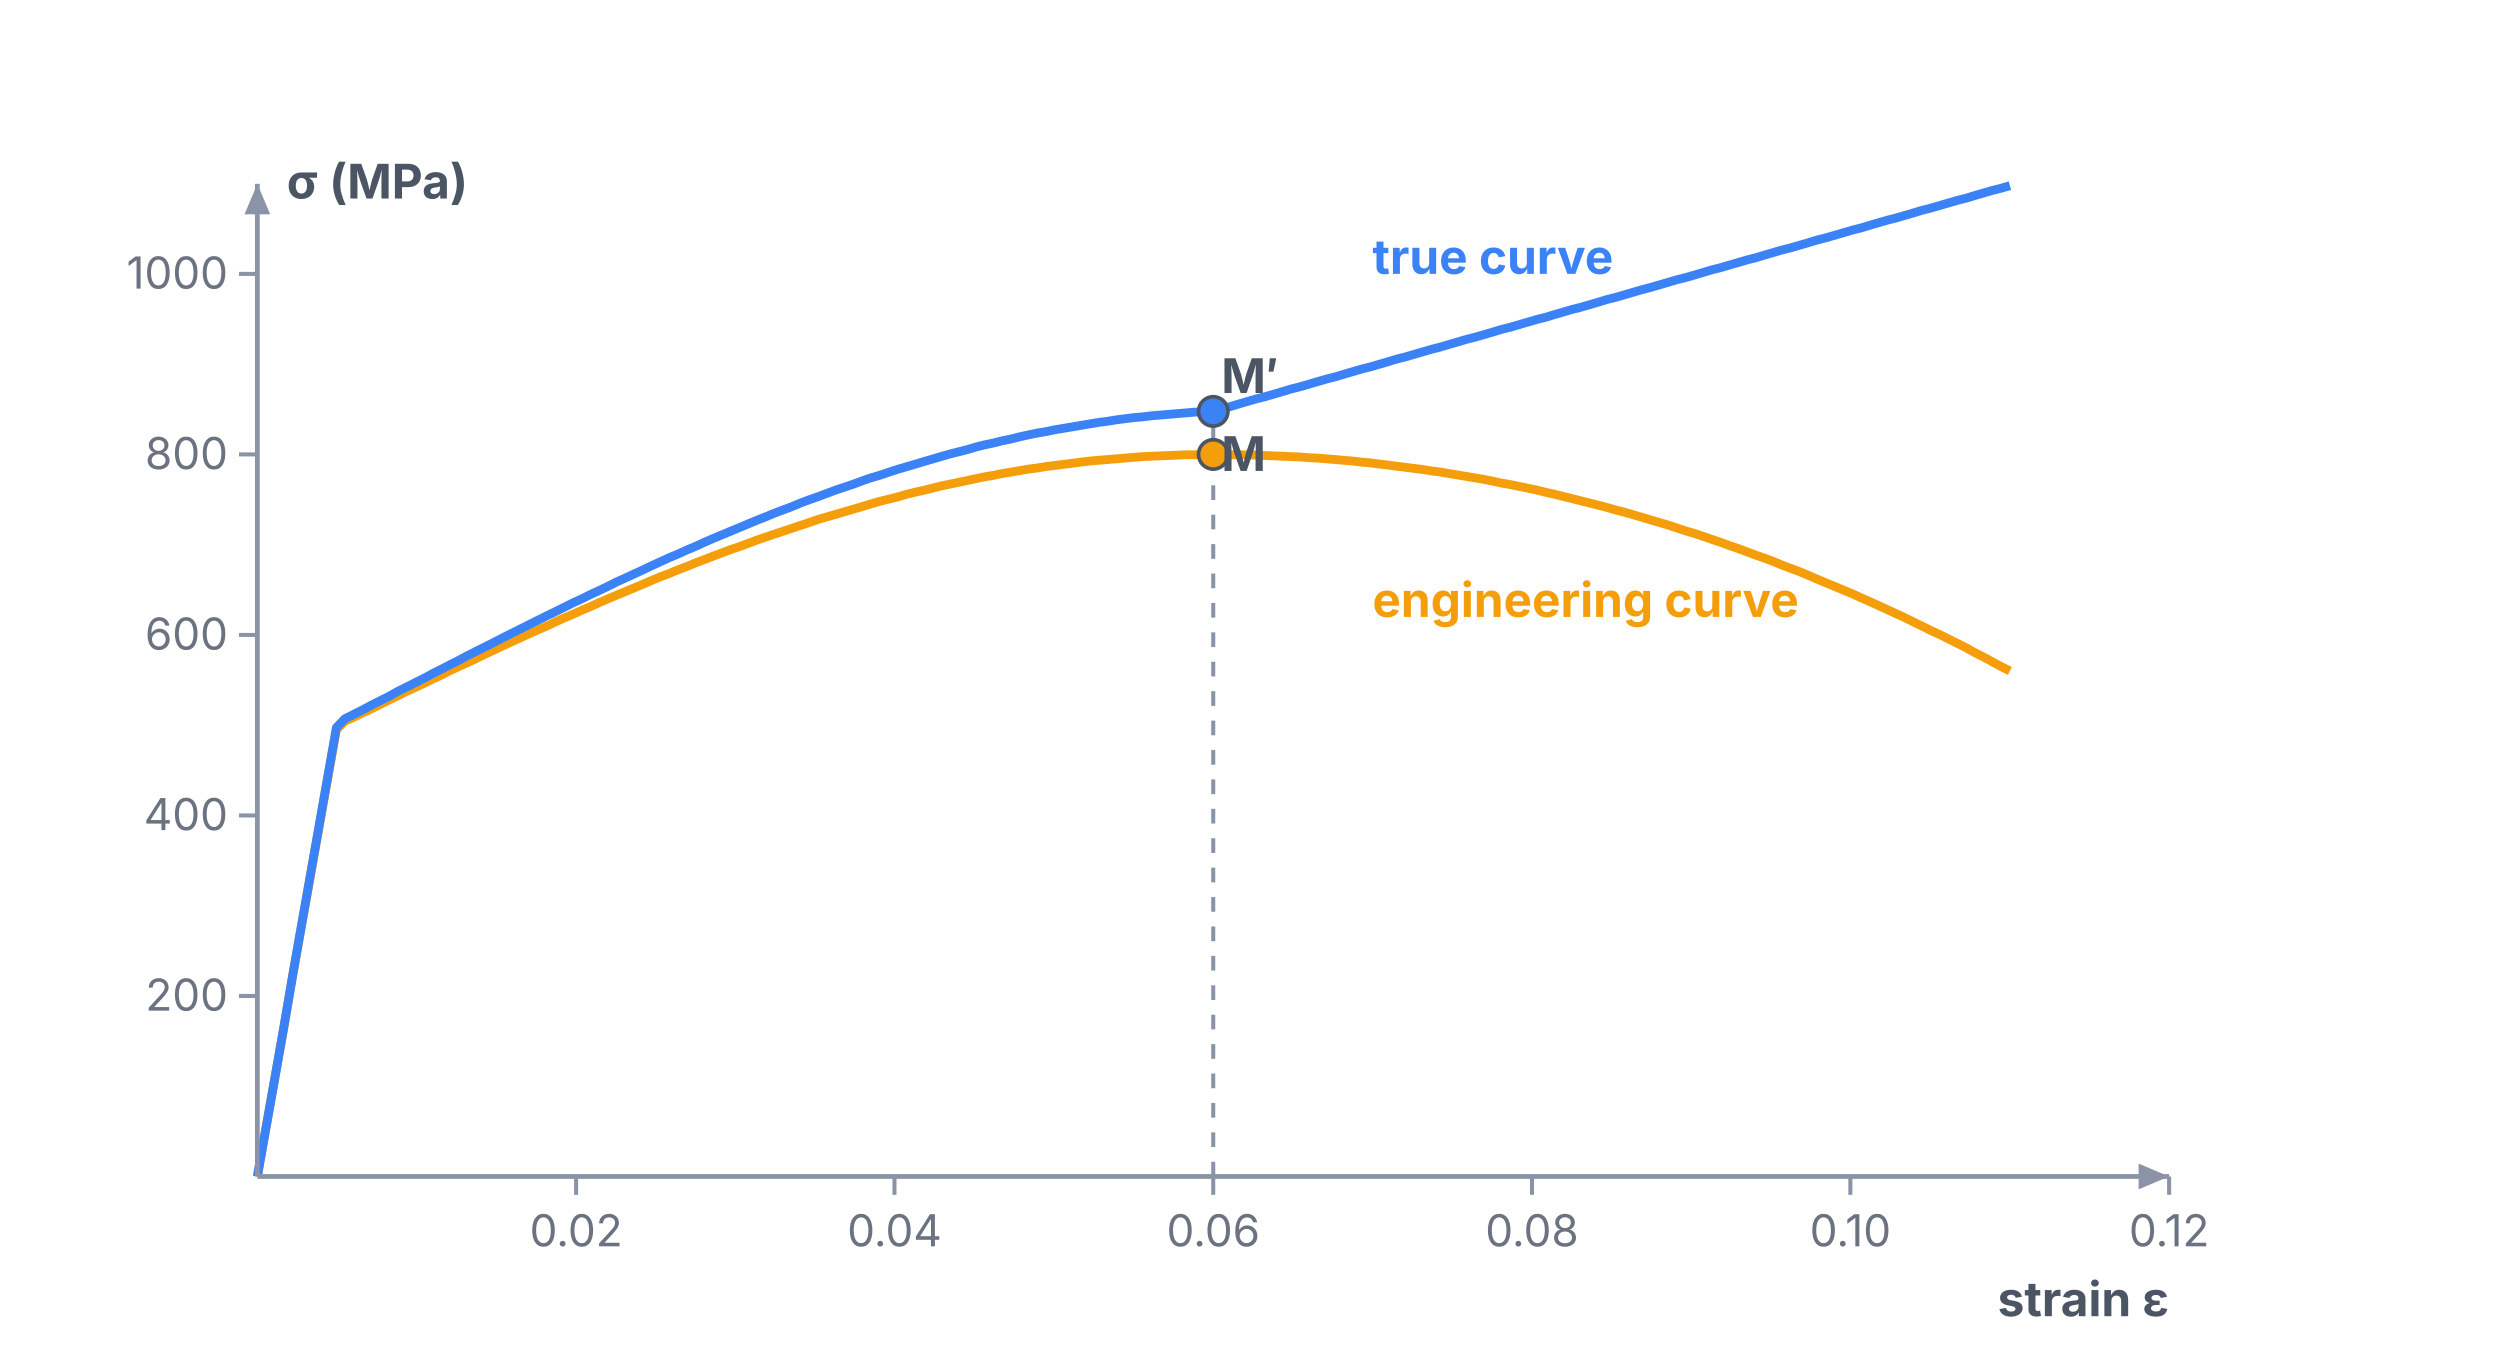
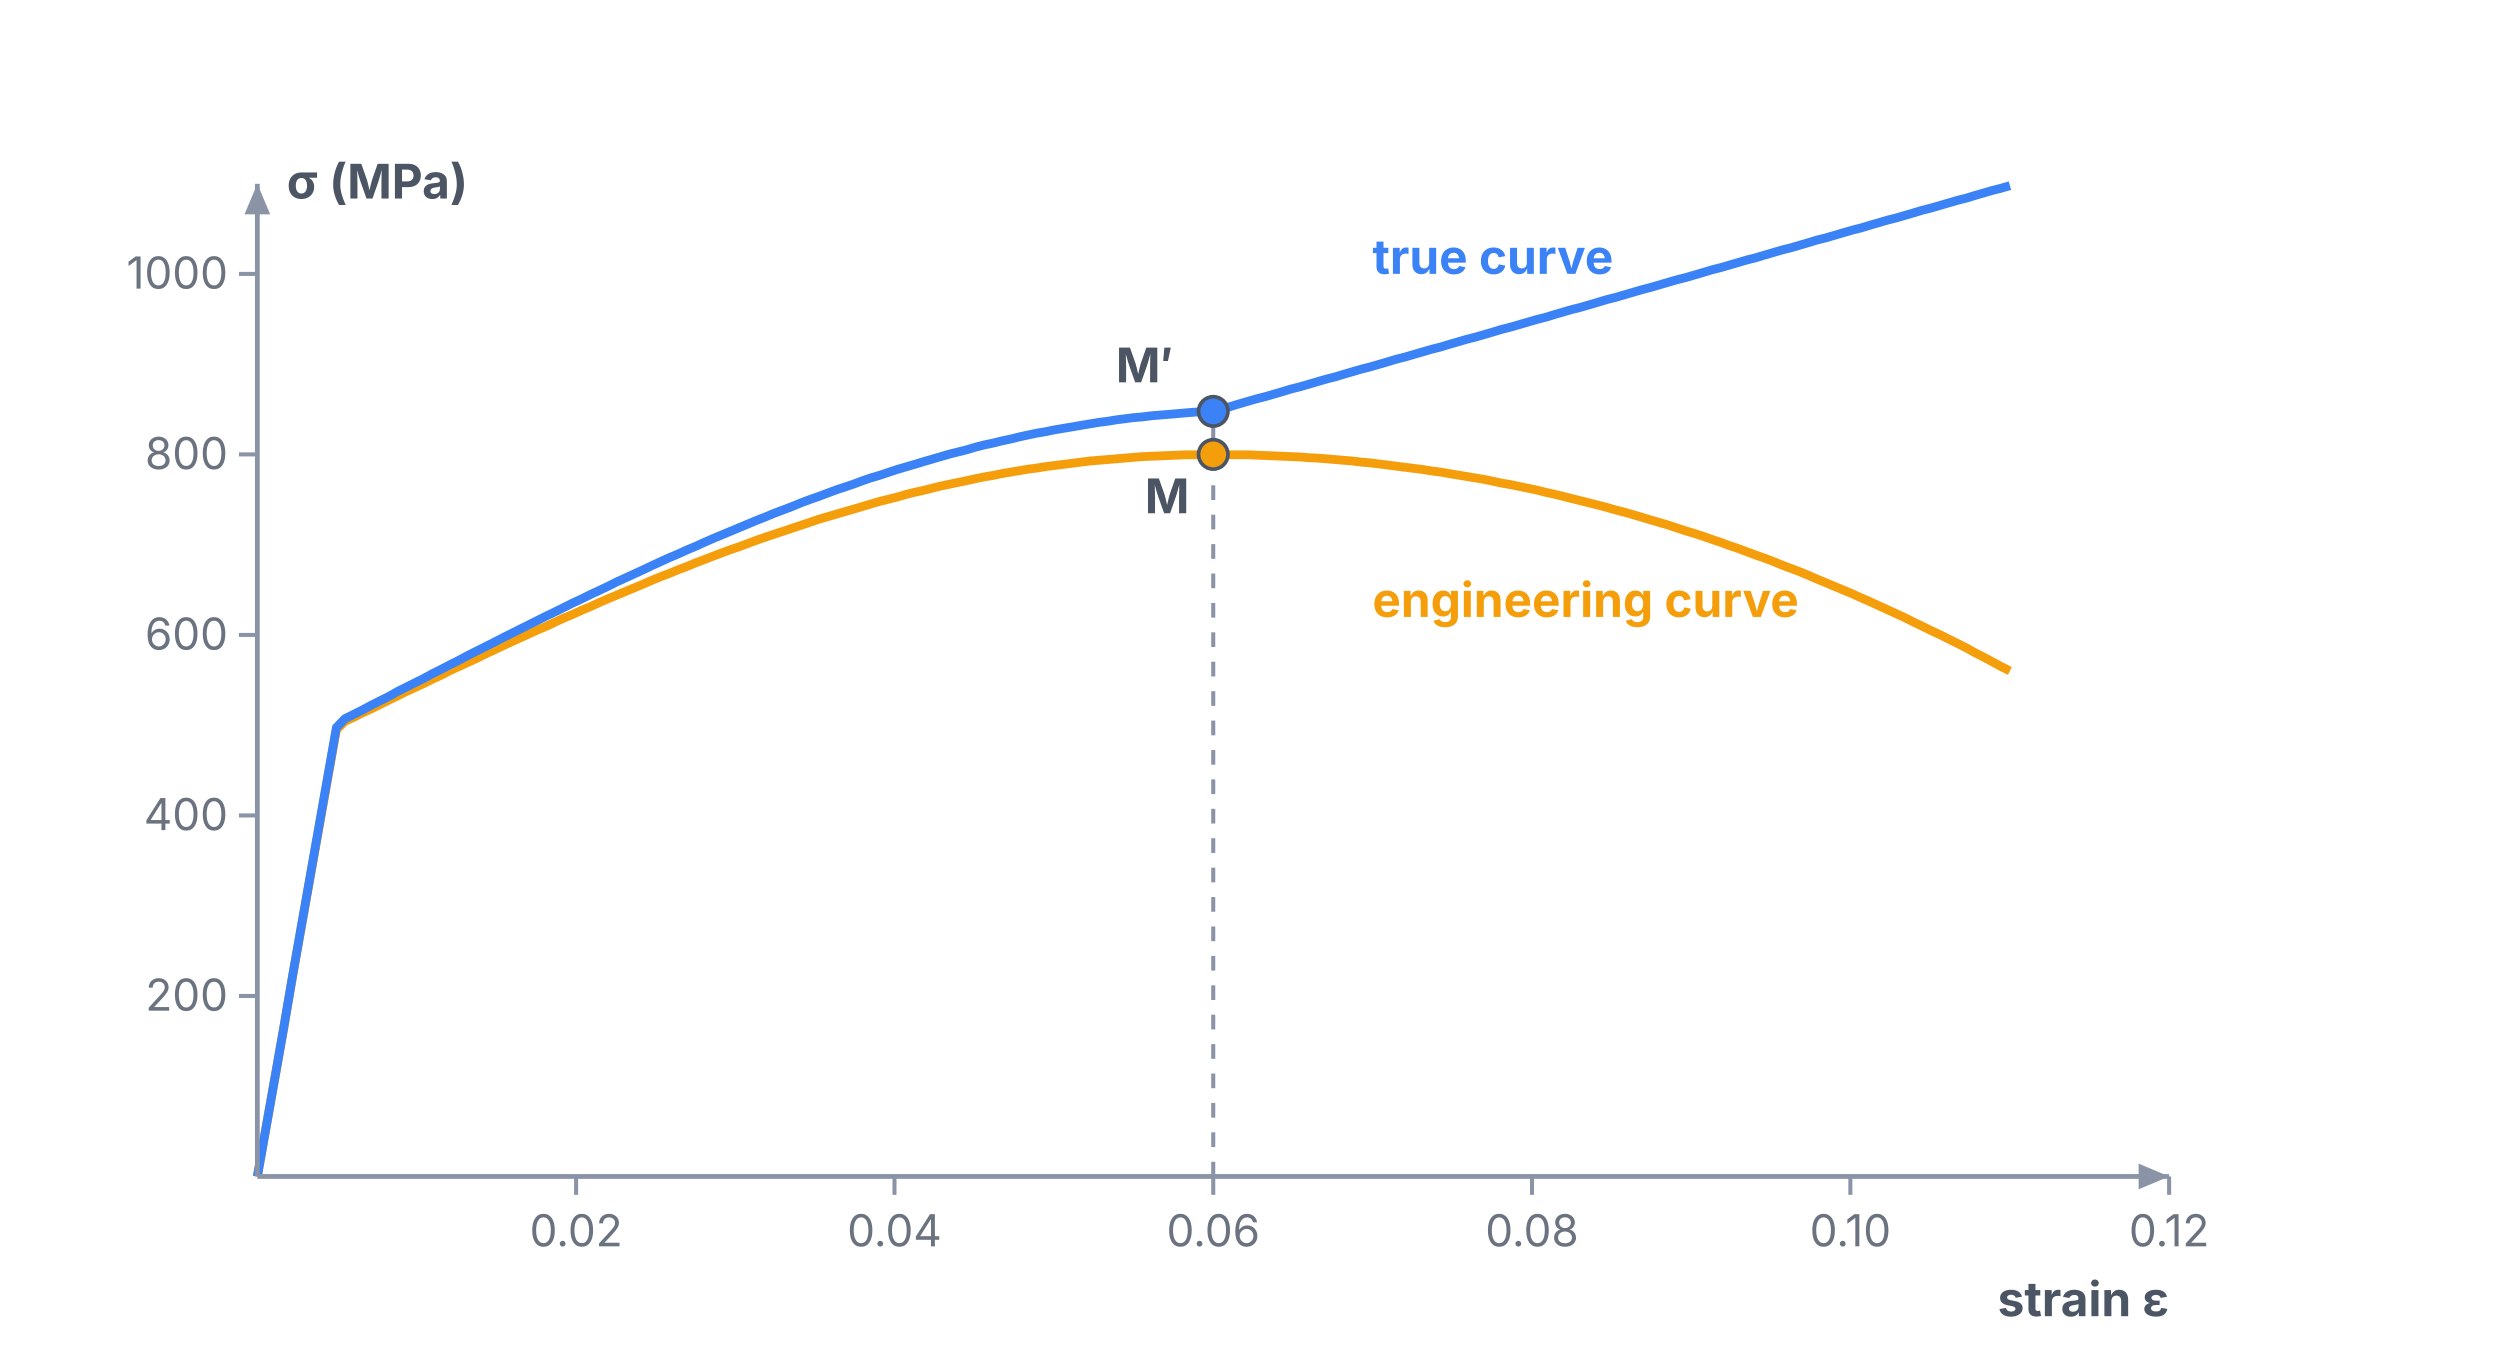
<svg xmlns="http://www.w3.org/2000/svg" viewBox="0 0 680 370" width="100%" class="fig-kit" style="max-width:680px;margin:0 auto;display:block" role="img" aria-label="Engineering and true stress-strain curves">
  <g font-family="Inter, Arial, sans-serif" font-size="13" fill="#8a94a6">
    <polyline points="70.0,320.0 72.4,306.5 74.8,293.0 77.2,279.5 79.5,266.0 81.9,252.5 84.3,239.0 86.7,225.5 89.1,212.0 91.5,198.5 93.8,196.2 96.2,195.1 98.6,193.9 101.0,192.8 103.4,191.6 105.8,190.4 108.1,189.3 110.5,188.1 112.9,187.0 115.3,185.9 117.7,184.7 120.1,183.6 122.4,182.4 124.8,181.3 127.2,180.2 129.6,179.1 132.0,177.9 134.4,176.8 136.7,175.7 139.1,174.6 141.5,173.5 143.9,172.4 146.3,171.3 148.7,170.3 151.0,169.2 153.4,168.1 155.8,167.1 158.2,166.0 160.6,165.0 163.0,163.9 165.3,162.9 167.7,161.9 170.1,160.9 172.5,159.9 174.9,158.9 177.2,157.9 179.6,156.9 182.0,156.0 184.4,155.0 186.8,154.1 189.2,153.1 191.6,152.2 193.9,151.3 196.3,150.4 198.7,149.5 201.1,148.7 203.5,147.8 205.9,146.9 208.2,146.1 210.6,145.3 213.0,144.5 215.4,143.7 217.8,142.9 220.2,142.1 222.5,141.3 224.9,140.6 227.3,139.9 229.7,139.2 232.1,138.5 234.5,137.8 236.8,137.1 239.2,136.4 241.6,135.8 244.0,135.2 246.4,134.5 248.8,133.9 251.1,133.4 253.5,132.8 255.9,132.2 258.3,131.7 260.7,131.2 263.1,130.7 265.4,130.2 267.8,129.7 270.2,129.3 272.6,128.8 275.0,128.4 277.4,128.0 279.7,127.6 282.1,127.3 284.5,126.9 286.9,126.6 289.3,126.3 291.7,126.0 294.0,125.7 296.4,125.4 298.8,125.2 301.2,125.0 303.6,124.8 306.0,124.6 308.3,124.4 310.7,124.2 313.1,124.1 315.5,124.0 317.9,123.9 320.3,123.8 322.6,123.7 325.0,123.7 327.4,123.6 329.8,123.6 332.2,123.6 334.6,123.7 336.9,123.7 339.3,123.7 341.7,123.8 344.1,123.9 346.5,124.0 348.9,124.1 351.2,124.2 353.6,124.3 356.0,124.5 358.4,124.6 360.8,124.8 363.2,125.0 365.5,125.2 367.9,125.4 370.3,125.7 372.7,125.9 375.1,126.2 377.5,126.5 379.8,126.8 382.2,127.1 384.6,127.4 387.0,127.7 389.4,128.1 391.8,128.4 394.1,128.8 396.5,129.2 398.9,129.6 401.3,130.0 403.7,130.4 406.1,130.9 408.4,131.4 410.8,131.8 413.2,132.3 415.6,132.8 418.0,133.3 420.4,133.9 422.7,134.4 425.1,135.0 427.5,135.6 429.9,136.2 432.3,136.8 434.7,137.4 437.0,138.0 439.4,138.7 441.8,139.3 444.2,140.0 446.6,140.7 448.9,141.4 451.3,142.1 453.7,142.8 456.1,143.6 458.5,144.4 460.9,145.1 463.3,145.9 465.6,146.7 468.0,147.5 470.4,148.4 472.8,149.2 475.2,150.1 477.6,151.0 479.9,151.8 482.3,152.7 484.7,153.7 487.1,154.6 489.5,155.5 491.9,156.5 494.2,157.5 496.6,158.5 499.0,159.5 501.4,160.5 503.8,161.5 506.2,162.6 508.5,163.6 510.9,164.7 513.3,165.8 515.7,166.9 518.1,168.0 520.5,169.2 522.8,170.3 525.2,171.5 527.6,172.6 530.0,173.8 532.4,175.0 534.8,176.2 537.1,177.5 539.5,178.7 541.9,180.0 544.3,181.3 546.7,182.5" fill="none" stroke="#f59e0b" stroke-width="2.4" stroke-linejoin="round" />
    <polyline points="70.0,320.0 72.4,306.5 74.8,293.0 77.2,279.4 79.5,265.9 81.9,252.3 84.3,238.7 86.7,225.1 89.1,211.5 91.5,197.9 93.8,195.5 96.2,194.3 98.6,193.1 101.0,191.8 103.4,190.6 105.8,189.4 108.1,188.1 110.5,186.9 112.9,185.7 115.3,184.5 117.7,183.2 120.1,182.0 122.4,180.8 124.8,179.6 127.2,178.3 129.6,177.1 132.0,175.9 134.4,174.7 136.7,173.5 139.1,172.3 141.5,171.1 143.9,169.9 146.3,168.7 148.7,167.5 151.0,166.4 153.4,165.2 155.8,164.0 158.2,162.9 160.6,161.7 163.0,160.6 165.3,159.5 167.7,158.3 170.1,157.2 172.5,156.1 174.9,155.0 177.2,153.9 179.6,152.8 182.0,151.7 184.4,150.7 186.8,149.6 189.2,148.6 191.6,147.5 193.9,146.5 196.3,145.5 198.7,144.5 201.1,143.5 203.5,142.5 205.9,141.5 208.2,140.6 210.6,139.6 213.0,138.7 215.4,137.8 217.8,136.8 220.2,135.9 222.5,135.1 224.9,134.2 227.3,133.3 229.7,132.5 232.1,131.7 234.5,130.8 236.8,130.0 239.2,129.3 241.6,128.5 244.0,127.7 246.4,127.0 248.8,126.3 251.1,125.6 253.5,124.9 255.9,124.2 258.3,123.5 260.7,122.9 263.1,122.3 265.4,121.6 267.8,121.0 270.2,120.5 272.6,119.9 275.0,119.4 277.4,118.8 279.7,118.3 282.1,117.8 284.5,117.4 286.9,116.9 289.3,116.5 291.7,116.1 294.0,115.7 296.4,115.3 298.8,114.9 301.2,114.6 303.6,114.2 306.0,113.9 308.3,113.6 310.7,113.4 313.1,113.1 315.5,112.9 317.9,112.7 320.3,112.5 322.6,112.3 325.0,112.1 327.4,112.0 329.8,111.9 332.2,111.2 334.6,110.6 336.9,109.9 339.3,109.2 341.7,108.5 344.1,107.9 346.5,107.2 348.9,106.5 351.2,105.8 353.6,105.2 356.0,104.5 358.4,103.8 360.8,103.1 363.2,102.5 365.5,101.8 367.9,101.1 370.3,100.4 372.7,99.8 375.1,99.1 377.5,98.4 379.8,97.7 382.2,97.1 384.6,96.4 387.0,95.7 389.4,95.0 391.8,94.4 394.1,93.7 396.5,93.0 398.9,92.3 401.3,91.7 403.7,91.0 406.1,90.3 408.4,89.6 410.8,89.0 413.2,88.3 415.6,87.6 418.0,86.9 420.4,86.3 422.7,85.6 425.1,84.9 427.5,84.2 429.9,83.6 432.3,82.9 434.7,82.2 437.0,81.5 439.4,80.9 441.8,80.2 444.2,79.5 446.6,78.8 448.9,78.2 451.3,77.5 453.7,76.8 456.1,76.1 458.5,75.5 460.9,74.8 463.3,74.1 465.6,73.4 468.0,72.8 470.4,72.1 472.8,71.4 475.2,70.7 477.6,70.1 479.9,69.4 482.3,68.7 484.7,68.0 487.1,67.4 489.5,66.7 491.9,66.0 494.2,65.3 496.6,64.7 499.0,64.0 501.4,63.3 503.8,62.6 506.2,62.0 508.5,61.3 510.9,60.6 513.3,59.9 515.7,59.3 518.1,58.6 520.5,57.9 522.8,57.2 525.2,56.6 527.6,55.9 530.0,55.2 532.4,54.5 534.8,53.9 537.1,53.2 539.5,52.5 541.9,51.8 544.3,51.2 546.7,50.5" fill="none" stroke="#3b82f6" stroke-width="2.4" stroke-linejoin="round" />
    <line x1="330.0" y1="320.0" x2="330.0" y2="111.9" stroke="#8a94a6" stroke-width="1.1" stroke-dasharray="4,4" />
    <circle cx="330.0" cy="123.6" r="4" fill="#f59e0b" stroke="#4b5563" stroke-width="1" />
    <circle cx="330.0" cy="111.9" r="4" fill="#3b82f6" stroke="#4b5563" stroke-width="1" />
-     <text x="332.2" y="128.1" fill="#4b5563" font-size="13" font-weight="700" text-anchor="start">M</text>
-     <text x="332.2" y="106.9" fill="#4b5563" font-size="13" font-weight="700" text-anchor="start">M′</text>
+     <text x="323.5" y="139.6" fill="#4b5563" font-size="13" font-weight="700" text-anchor="end">M</text>
+     <text x="319.2" y="104.0" fill="#4b5563" font-size="13" font-weight="700" text-anchor="end">M′</text>
    <text x="373.3" y="74.5" fill="#3b82f6" font-size="13" font-weight="700" text-anchor="start">true curve</text>
    <text x="373.3" y="167.8" fill="#f59e0b" font-size="13" font-weight="700" text-anchor="start">engineering curve</text>
    <line x1="70.0" y1="320.0" x2="590.0" y2="320.0" stroke="#8a94a6" stroke-width="1.3" />
    <path d="M590.0,320.0 L581.7,323.5 L581.7,316.5 Z" fill="#8a94a6" />
    <line x1="70.0" y1="320.0" x2="70.0" y2="50.0" stroke="#8a94a6" stroke-width="1.3" />
    <path d="M70.0,50.0 L73.5,58.3 L66.5,58.3 Z" fill="#8a94a6" />
    <line x1="156.7" y1="320.0" x2="156.7" y2="325.0" stroke="#8a94a6" stroke-width="1.1" />
    <text x="156.7" y="339.0" fill="#6b7280" font-size="12" font-weight="400" text-anchor="middle">0.02</text>
    <line x1="243.3" y1="320.0" x2="243.3" y2="325.0" stroke="#8a94a6" stroke-width="1.1" />
    <text x="243.3" y="339.0" fill="#6b7280" font-size="12" font-weight="400" text-anchor="middle">0.04</text>
    <line x1="330.0" y1="320.0" x2="330.0" y2="325.0" stroke="#8a94a6" stroke-width="1.1" />
    <text x="330.0" y="339.0" fill="#6b7280" font-size="12" font-weight="400" text-anchor="middle">0.06</text>
    <line x1="416.7" y1="320.0" x2="416.7" y2="325.0" stroke="#8a94a6" stroke-width="1.1" />
    <text x="416.7" y="339.0" fill="#6b7280" font-size="12" font-weight="400" text-anchor="middle">0.08</text>
    <line x1="503.3" y1="320.0" x2="503.3" y2="325.0" stroke="#8a94a6" stroke-width="1.1" />
    <text x="503.3" y="339.0" fill="#6b7280" font-size="12" font-weight="400" text-anchor="middle">0.10</text>
    <line x1="590.0" y1="320.0" x2="590.0" y2="325.0" stroke="#8a94a6" stroke-width="1.1" />
    <text x="590.0" y="339.0" fill="#6b7280" font-size="12" font-weight="400" text-anchor="middle">0.12</text>
    <line x1="65.0" y1="270.9" x2="70.0" y2="270.9" stroke="#8a94a6" stroke-width="1.1" />
    <text x="62.0" y="274.9" fill="#6b7280" font-size="12" font-weight="400" text-anchor="end">200</text>
    <line x1="65.0" y1="221.8" x2="70.0" y2="221.8" stroke="#8a94a6" stroke-width="1.1" />
    <text x="62.0" y="225.8" fill="#6b7280" font-size="12" font-weight="400" text-anchor="end">400</text>
    <line x1="65.0" y1="172.7" x2="70.0" y2="172.7" stroke="#8a94a6" stroke-width="1.1" />
    <text x="62.0" y="176.7" fill="#6b7280" font-size="12" font-weight="400" text-anchor="end">600</text>
    <line x1="65.0" y1="123.6" x2="70.0" y2="123.6" stroke="#8a94a6" stroke-width="1.1" />
    <text x="62.0" y="127.6" fill="#6b7280" font-size="12" font-weight="400" text-anchor="end">800</text>
    <line x1="65.0" y1="74.5" x2="70.0" y2="74.5" stroke="#8a94a6" stroke-width="1.1" />
    <text x="62.0" y="78.5" fill="#6b7280" font-size="12" font-weight="400" text-anchor="end">1000</text>
    <text x="590.0" y="358.0" fill="#4b5563" font-size="13" font-weight="700" text-anchor="end">strain ε</text>
    <text x="78.0" y="54.0" fill="#4b5563" font-size="13" font-weight="700" text-anchor="start">σ (MPa)</text>
  </g>
</svg>
